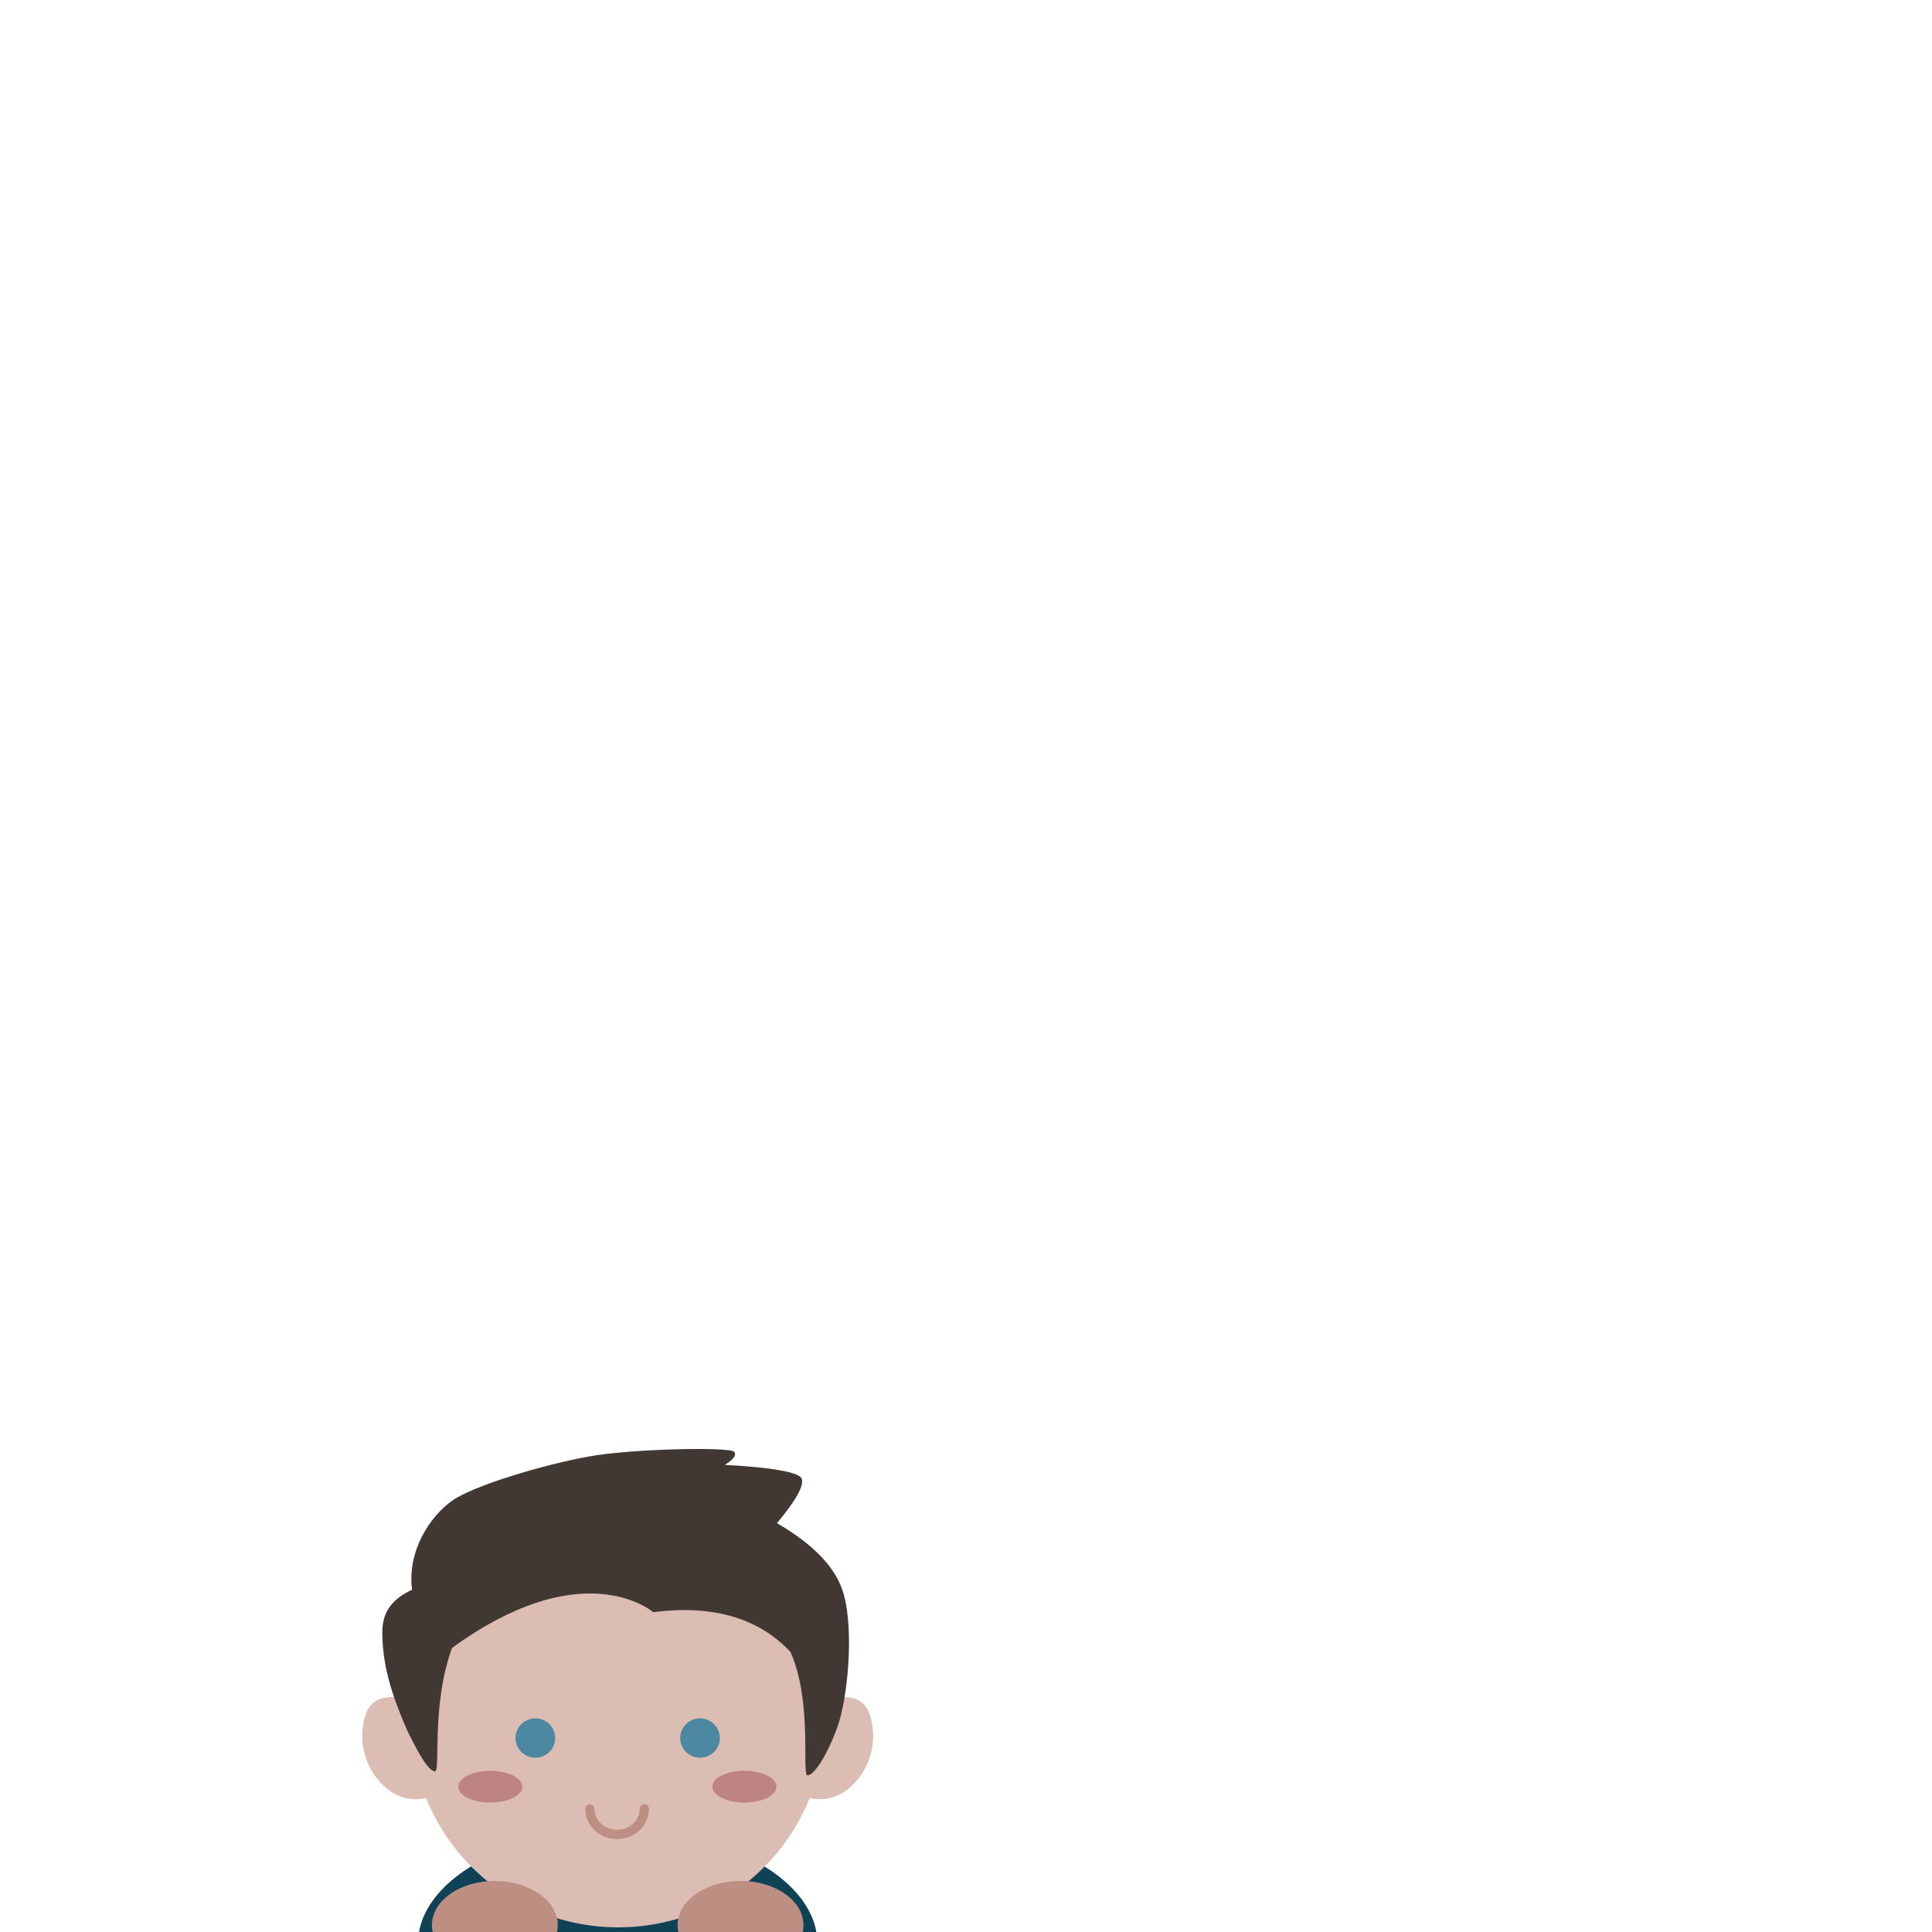
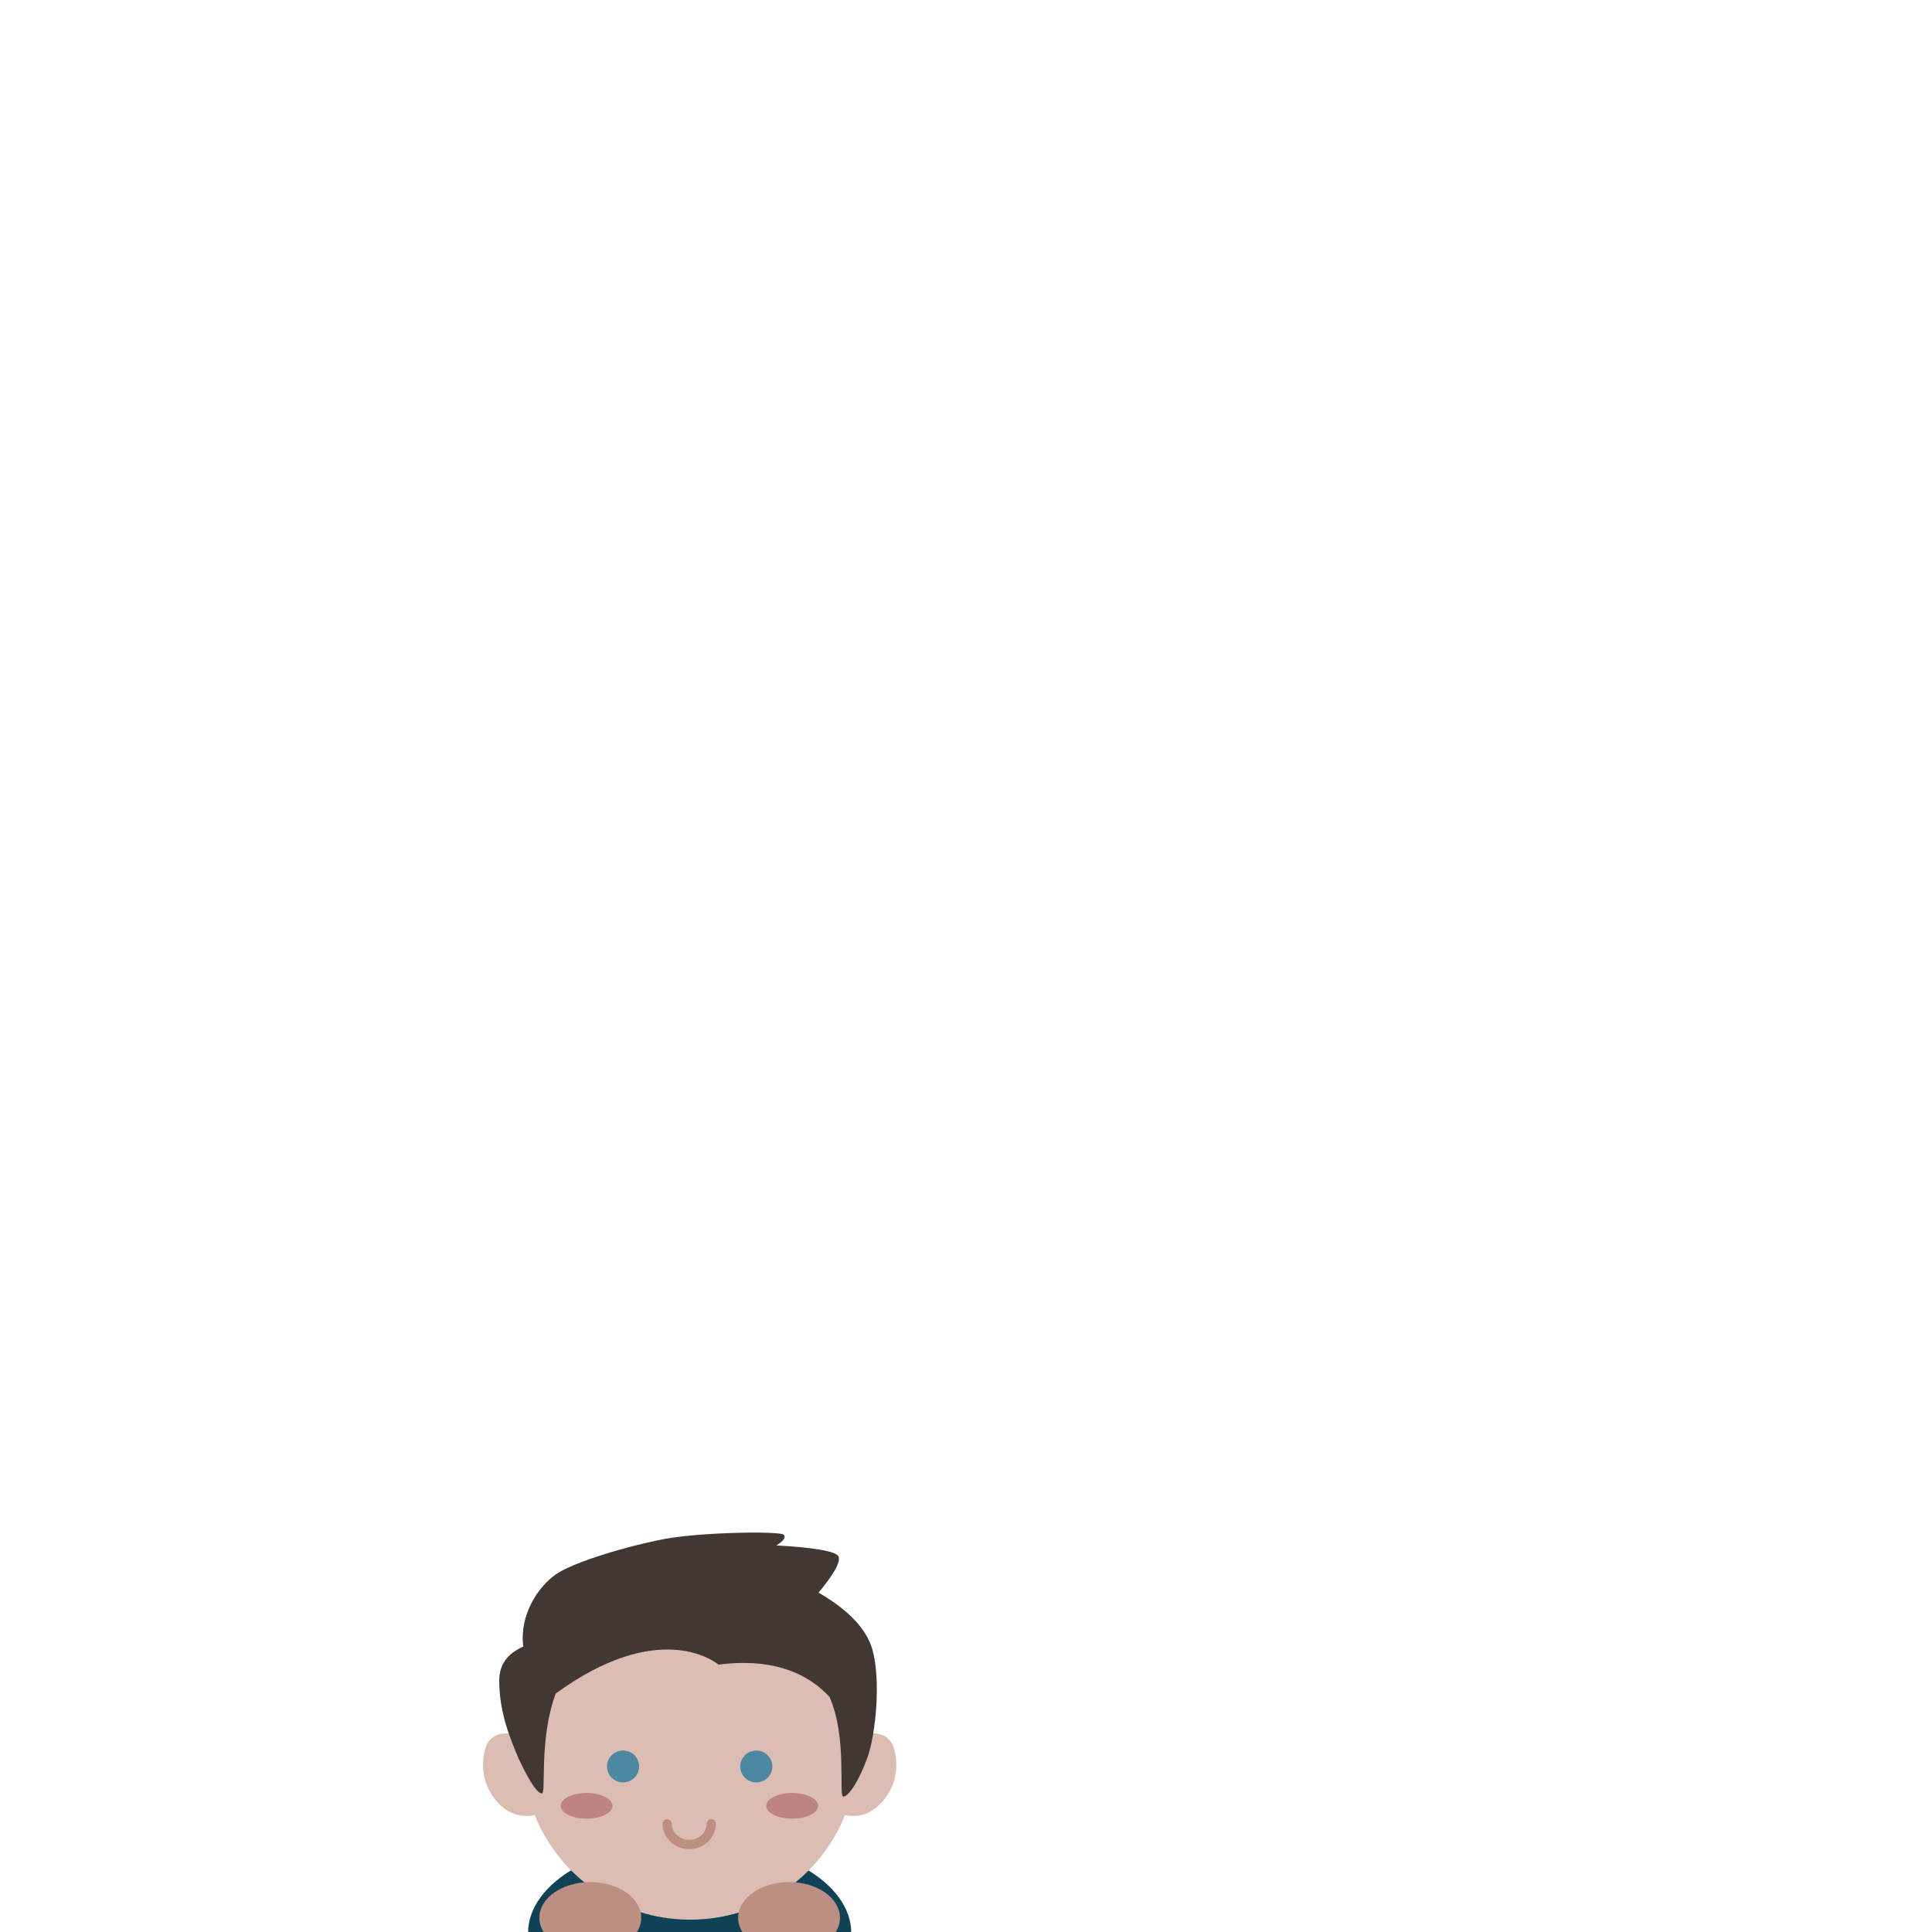
<svg xmlns="http://www.w3.org/2000/svg" width="416px" height="416px" viewBox="0 0 416 416" version="1.1">
  <g id="Artboard" stroke="none" stroke-width="1" fill="none" fill-rule="evenodd">
-     <g id="Walker" transform="translate(78, 312)">
-       <ellipse id="Body" fill="#104256" cx="55" cy="106.5" rx="43" ry="24.5" />
+     <g id="Walker" transform="translate(104, 330)">
+       <ellipse id="Body" fill="#104256" cx="44.5" cy="86.176" rx="34.791" ry="19.824" />
      <g id="Head">
-         <path d="M54.592,102.997 C36.459,102.78 20.513,91.857 13.74,75.174 C10.268,75.876 7.213,74.975 4.574,72.473 C0.549,68.658 -0.974,62.925 0.625,57.465 C1.691,53.825 4.871,52.64 10.167,53.91 C11.383,28.874 31.292,8.972 55.142,8.972 C78.869,8.972 98.676,28.874 99.886,53.91 C105.154,52.64 108.318,53.825 109.378,57.465 C110.969,62.925 109.454,68.658 105.45,72.473 C102.825,74.975 99.785,75.876 96.332,75.174 C89.526,92.026 73.407,103 55.142,103 L54.592,102.997 Z" fill="#DCBDB4" />
-         <path d="M19.331,42.842 C14.802,55.221 16.902,69.407 15.668,69.407 C14.063,69.407 11.292,63.941 9.589,60.401 C7.177,54.754 4.318,47.719 4.318,39.478 C4.318,35.071 6.454,32.268 10.726,30.314 C9.627,21.983 14.609,14.473 19.331,11.149 C24.054,7.824 38.961,3.416 48.591,1.646 C58.222,-0.123 79.234,-0.457 80.076,0.6 C80.638,1.305 79.97,2.244 78.074,3.416 C87.873,3.948 93.996,4.956 94.6,6.343 C95.222,7.773 93.456,10.981 89.302,15.967 C97.323,20.633 102.103,25.7 103.643,31.166 C105.952,39.366 104.475,53.925 102.299,59.898 C100.123,65.871 97.344,70.261 95.864,70.261 C94.58,70.261 97.009,54.488 92.202,43.696 C85.307,36.351 75.458,33.496 62.654,35.131 L62.583,35.071 C61.439,34.146 46.605,22.977 19.331,42.842 Z" id="Hair" fill="#413833" />
-         <ellipse id="Blush" fill="#BD8483" cx="27.571" cy="72.709" rx="6.893" ry="3.418" />
-         <ellipse id="Blush" fill="#BD8483" cx="82.283" cy="72.709" rx="6.893" ry="3.418" />
+         <path d="M44.17,83.341 C29.498,83.165 16.597,74.327 11.117,60.828 C8.308,61.396 5.836,60.667 3.7,58.642 C0.444,55.555 -0.788,50.917 0.506,46.499 C1.368,43.553 3.941,42.594 8.226,43.622 C9.21,23.364 25.318,7.26 44.615,7.26 C63.812,7.26 79.838,23.364 80.817,43.622 C85.079,42.594 87.639,43.553 88.497,46.499 C89.784,50.917 88.558,55.555 85.319,58.642 C83.195,60.667 80.735,61.396 77.941,60.828 C72.434,74.464 59.393,83.344 44.615,83.344 L44.17,83.341 Z" fill="#DCBDB4" />
+         <path d="M15.641,34.666 C11.976,44.683 13.675,56.161 12.677,56.161 C11.379,56.161 9.136,51.738 7.759,48.874 C5.807,44.305 3.494,38.612 3.494,31.944 C3.494,28.378 5.222,26.11 8.678,24.529 C7.789,17.788 11.82,11.711 15.641,9.021 C19.462,6.331 31.523,2.764 39.315,1.332 C47.107,-0.099 64.107,-0.37 64.789,0.486 C65.243,1.056 64.703,1.815 63.169,2.764 C71.097,3.195 76.051,4.01 76.54,5.132 C77.043,6.289 75.615,8.885 72.254,12.92 C78.743,16.696 82.611,20.795 83.857,25.219 C85.725,31.853 84.53,43.634 82.769,48.467 C81.009,53.3 78.76,56.853 77.563,56.853 C76.524,56.853 78.489,44.09 74.6,35.357 C69.021,29.414 61.053,27.104 50.693,28.426 L50.635,28.378 C49.71,27.63 37.708,18.592 15.641,34.666 Z" id="Hair" fill="#413833" />
+         <ellipse id="Blush" fill="#BD8483" cx="22.308" cy="58.833" rx="5.577" ry="2.766" />
+         <ellipse id="Blush" fill="#BD8483" cx="66.574" cy="58.833" rx="5.577" ry="2.766" />
      </g>
-       <g id="Hands" transform="translate(15, 93)" fill="#BD8F82">
-         <ellipse id="Left" cx="13.548" cy="9.5" rx="13.548" ry="9.5" />
-         <ellipse id="Right" cx="66.452" cy="9.5" rx="13.548" ry="9.5" />
+       <g id="Hands" transform="translate(12.1364, 75.2519)" fill="#BD8F82">
+         <ellipse id="Left" cx="10.962" cy="7.687" rx="10.962" ry="7.687" />
+         <ellipse id="Right" cx="53.765" cy="7.687" rx="10.962" ry="7.687" />
      </g>
-       <g id="Default" transform="translate(33, 58)">
-         <ellipse id="Left-Eye" fill="#4C88A1" cx="4.272" cy="4.237" rx="4.272" ry="4.237" />
-         <ellipse id="Right-Eye" fill="#4C88A1" cx="39.728" cy="4.237" rx="4.272" ry="4.237" />
-         <path d="M16.019,19.492 C16.019,22.534 18.642,25 21.878,25 C25.114,25 27.736,22.534 27.736,19.492" id="Mouth" stroke="#BD8F82" stroke-width="2" stroke-linecap="round" />
+       <g id="Default" transform="translate(26.7, 46.9313)">
+         <ellipse id="Left-Eye" fill="#4C88A1" cx="3.456" cy="3.429" rx="3.456" ry="3.429" />
+         <ellipse id="Right-Eye" fill="#4C88A1" cx="32.144" cy="3.429" rx="3.456" ry="3.429" />
+         <path d="M12.961,15.772 C12.961,18.233 15.083,20.229 17.701,20.229 C20.319,20.229 22.441,18.233 22.441,15.772" id="Mouth" stroke="#BD8F82" stroke-width="2" stroke-linecap="round" />
      </g>
    </g>
  </g>
</svg>
